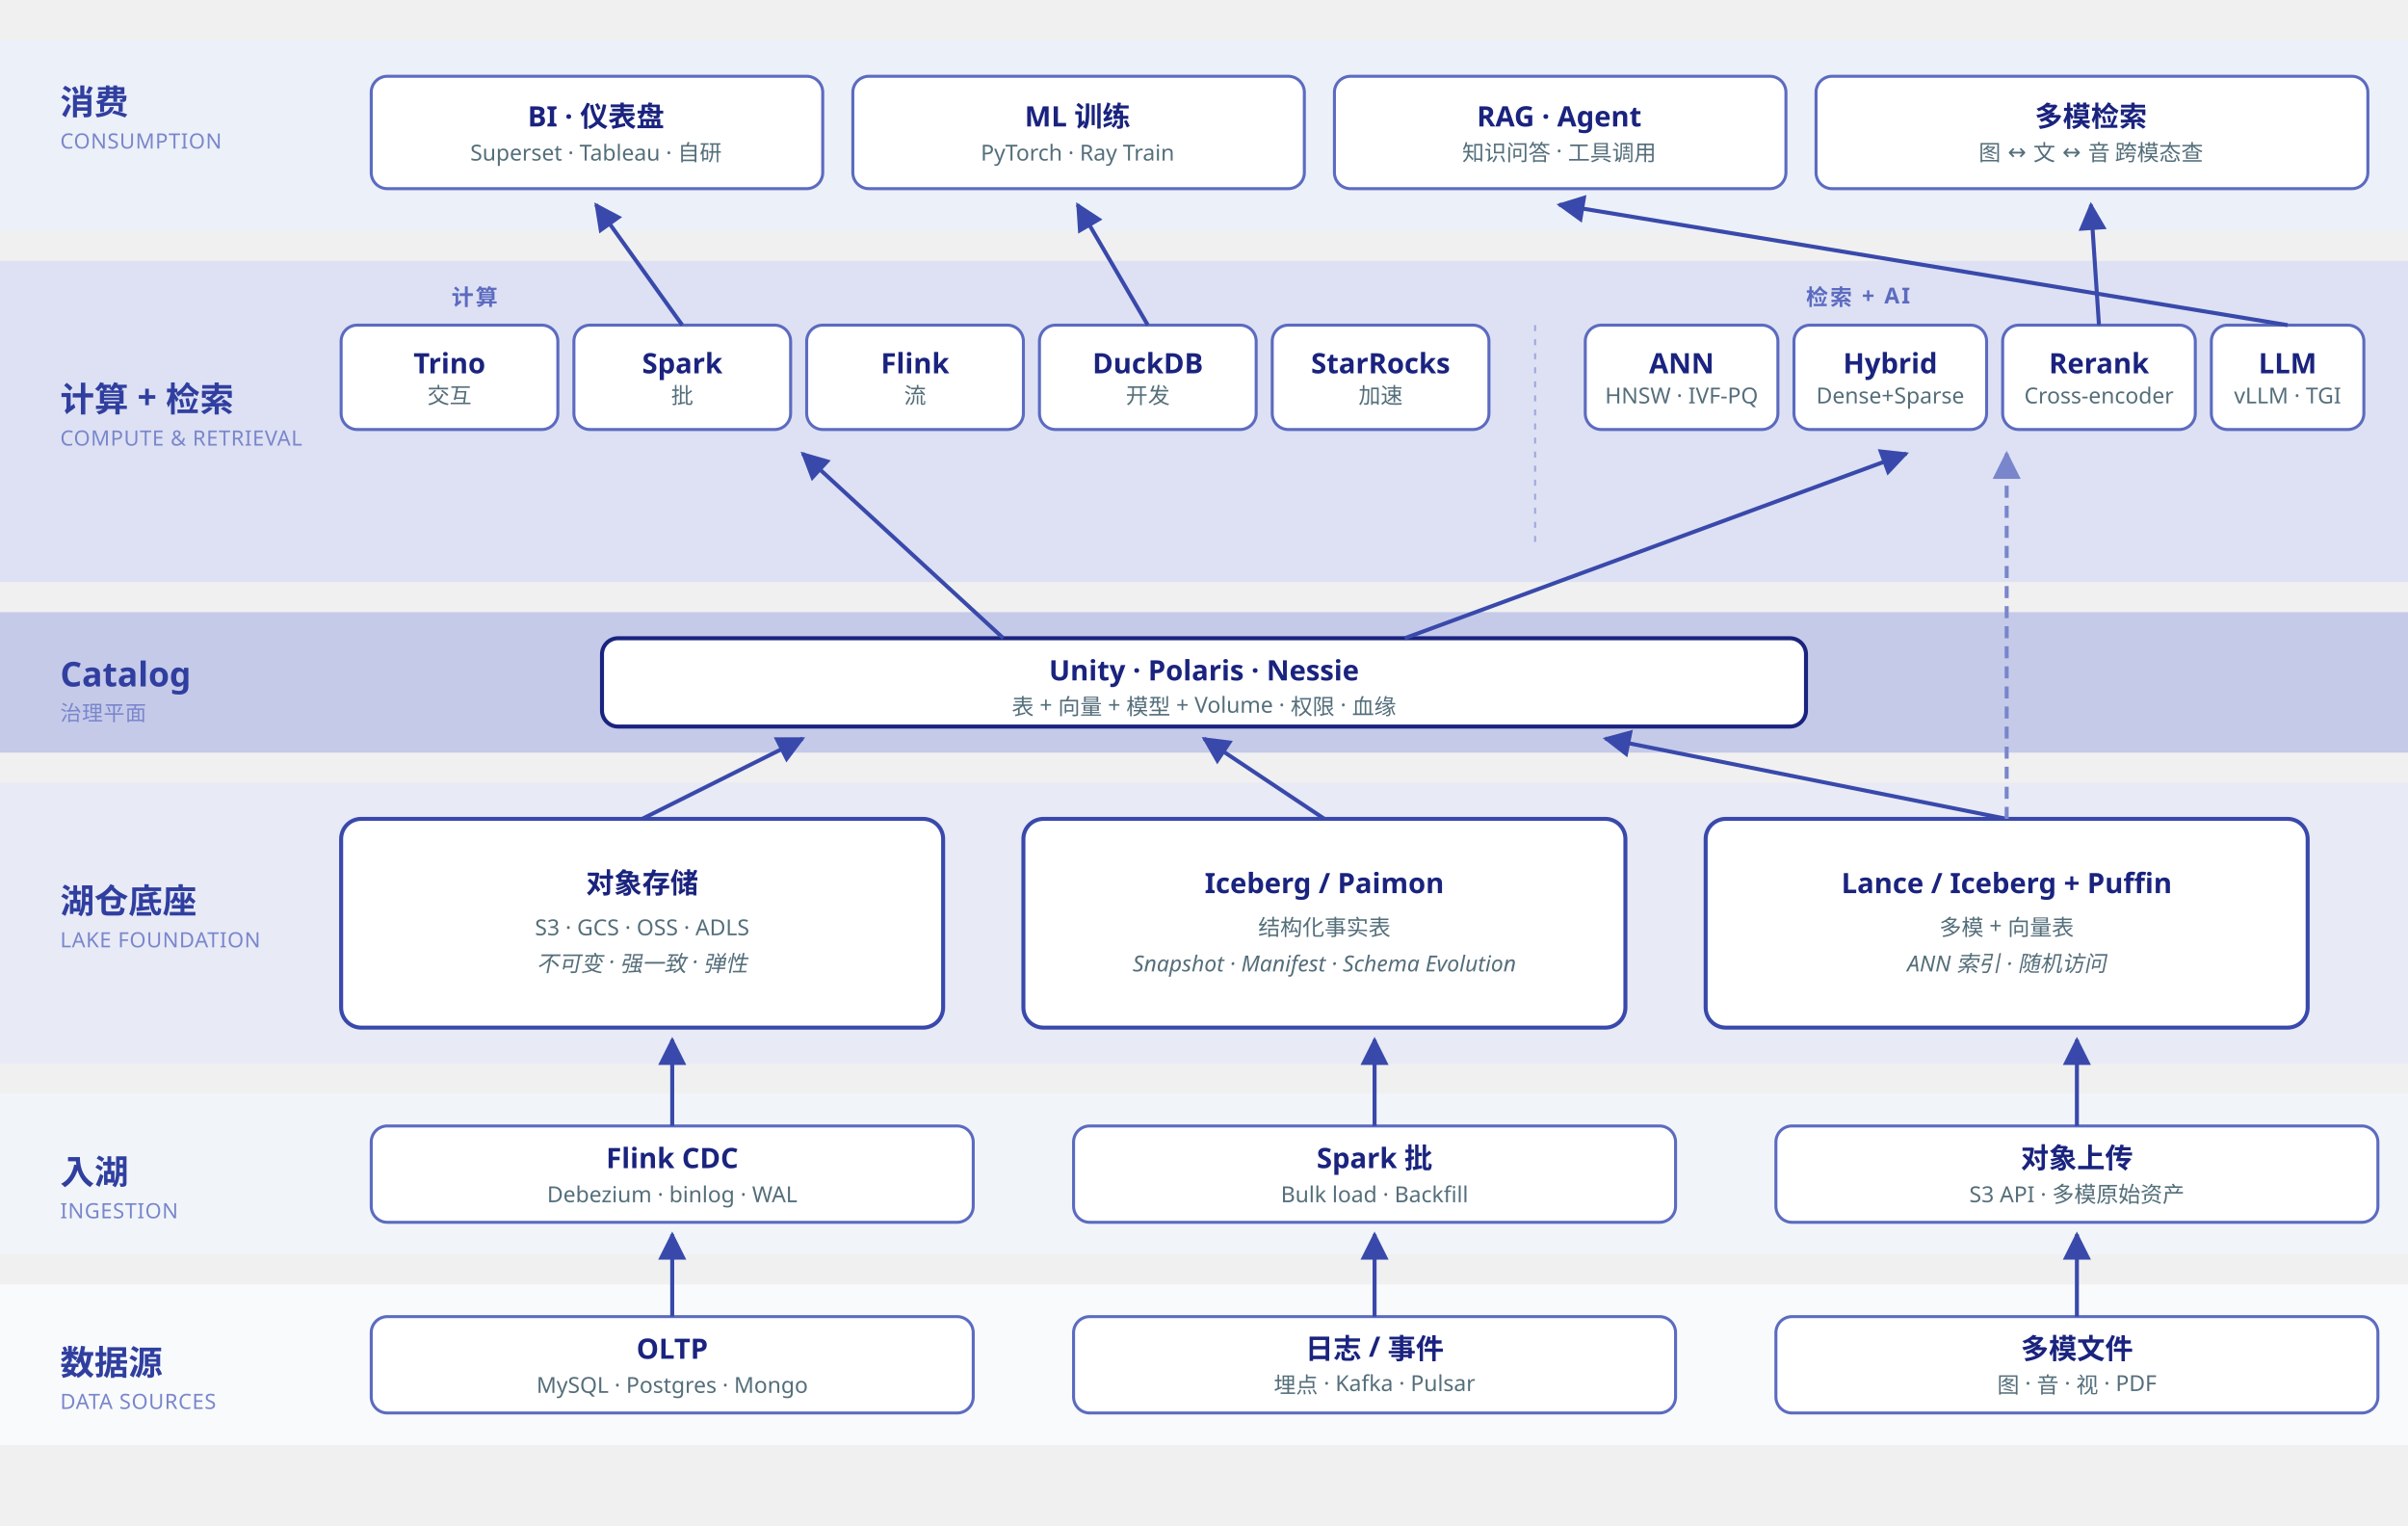
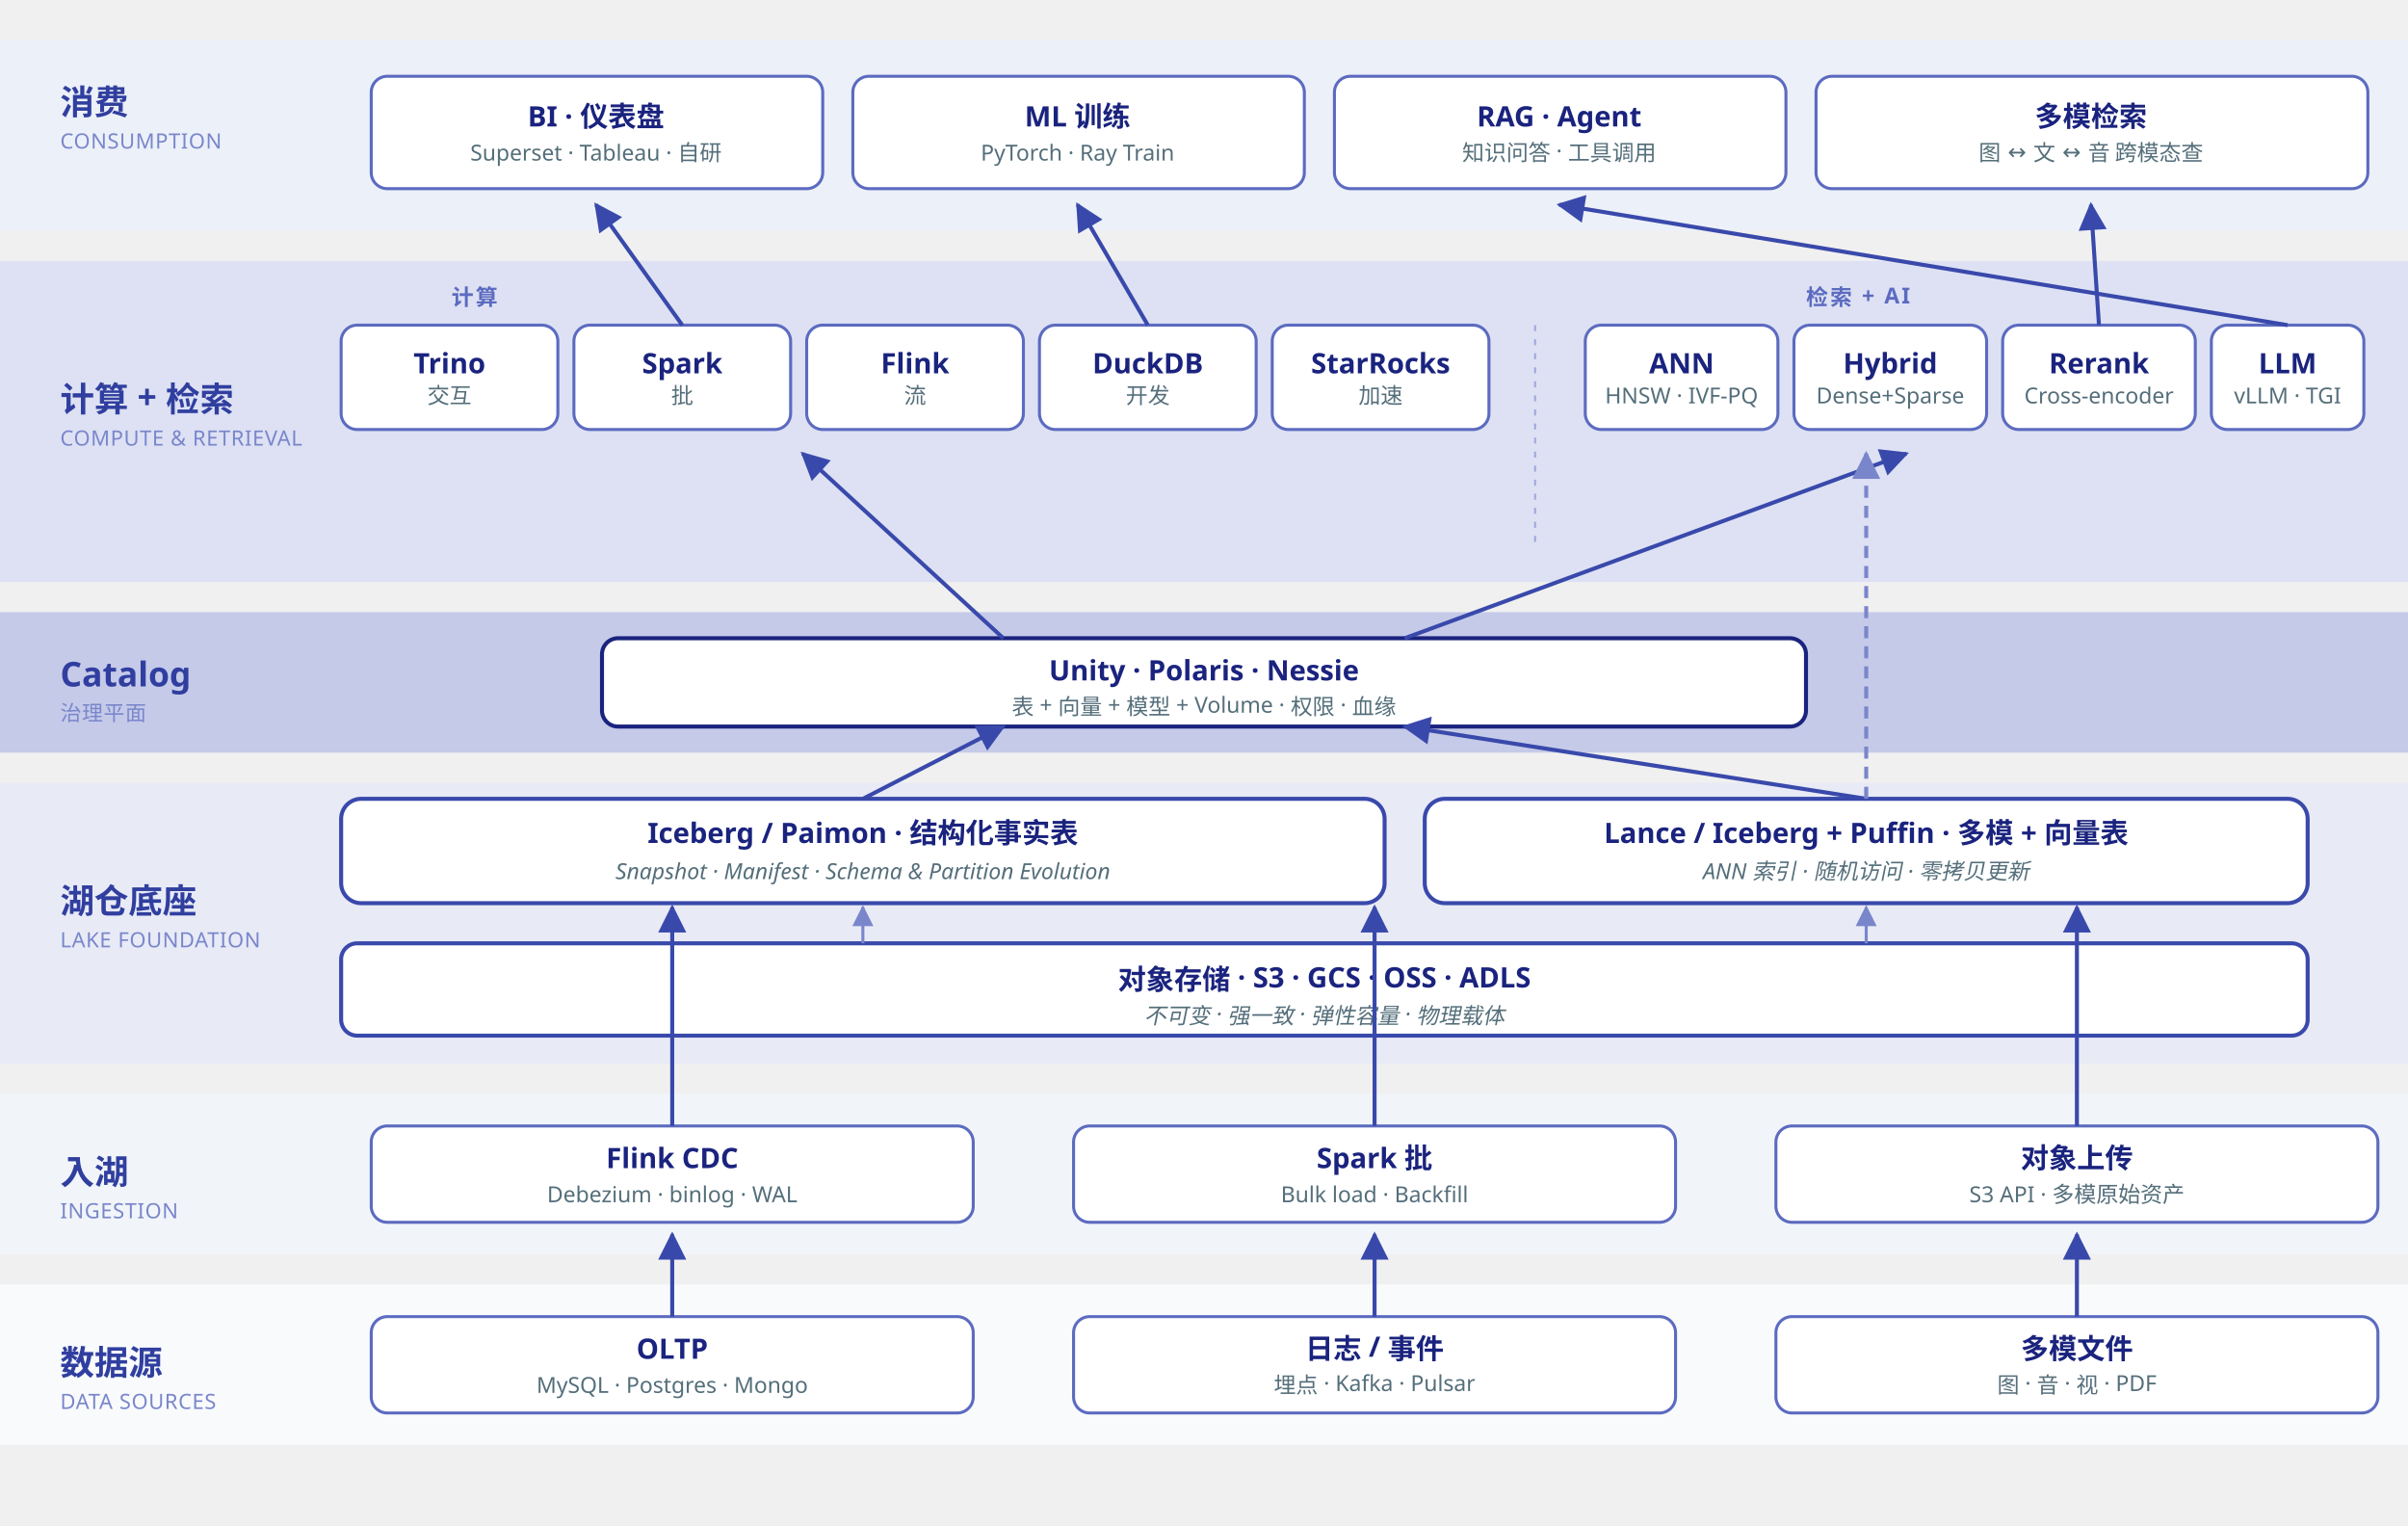
<svg xmlns="http://www.w3.org/2000/svg" viewBox="0 0 1200 760" role="img" aria-label="多模一体化湖仓整体架构">
  <defs>
    <marker id="arrow" viewBox="0 0 10 10" refX="9" refY="5" markerWidth="7" markerHeight="7" orient="auto">
      <path d="M 0 0 L 10 5 L 0 10 z" fill="#3949ab" />
    </marker>
    <marker id="arrow-alt" viewBox="0 0 10 10" refX="9" refY="5" markerWidth="7" markerHeight="7" orient="auto">
      <path d="M 0 0 L 10 5 L 0 10 z" fill="#7986cb" />
    </marker>
    <style>
      .ttl  { font-family: "Noto Sans SC","PingFang SC","Microsoft YaHei",system-ui,sans-serif; font-size: 17px; font-weight: 700; fill: #303f9f; }
      .ttls { font-family: "Noto Sans SC","PingFang SC","Microsoft YaHei",system-ui,sans-serif; font-size: 10.5px; font-weight: 400; fill: #7986cb; letter-spacing: 0.3px; }
      .nl   { font-family: "Noto Sans SC","PingFang SC","Microsoft YaHei",system-ui,sans-serif; font-size: 14px; font-weight: 600; fill: #1a237e; }
      .ns   { font-family: "Noto Sans SC","PingFang SC","Microsoft YaHei",system-ui,sans-serif; font-size: 11px; font-weight: 400; fill: #546e7a; }
      .cl   { font-family: "Noto Sans SC","PingFang SC","Microsoft YaHei",system-ui,sans-serif; font-size: 11px; font-weight: 700; fill: #5c6bc0; letter-spacing: 1px; }
    </style>
  </defs>
  <rect x="0" y="640" width="1200" height="80" fill="#f8fafc" />
  <rect x="0" y="545" width="1200" height="80" fill="#f1f5f9" />
  <rect x="0" y="390" width="1200" height="140" fill="#e8eaf6" />
  <rect x="0" y="305" width="1200" height="70" fill="#c5cae9" />
  <rect x="0" y="130" width="1200" height="160" fill="#dde1f3" />
  <rect x="0" y="20" width="1200" height="95" fill="#ecf0f8" />
  <text class="ttl" x="30" y="685">数据源</text>
  <text class="ttls" x="30" y="702">DATA SOURCES</text>
  <text class="ttl" x="30" y="590">入湖</text>
  <text class="ttls" x="30" y="607">INGESTION</text>
  <text class="ttl" x="30" y="455">湖仓底座</text>
  <text class="ttls" x="30" y="472">LAKE FOUNDATION</text>
  <text class="ttl" x="30" y="342">Catalog</text>
  <text class="ttls" x="30" y="359">治理平面</text>
  <text class="ttl" x="30" y="205">计算 + 检索</text>
  <text class="ttls" x="30" y="222">COMPUTE &amp; RETRIEVAL</text>
  <text class="ttl" x="30" y="57">消费</text>
  <text class="ttls" x="30" y="74">CONSUMPTION</text>
  <g>
    <rect x="185" y="656" width="300" height="48" rx="8" fill="#ffffff" stroke="#5c6bc0" stroke-width="1.5" />
    <text class="nl" x="335" y="677" text-anchor="middle">OLTP</text>
    <text class="ns" x="335" y="694" text-anchor="middle">MySQL · Postgres · Mongo</text>
    <rect x="535" y="656" width="300" height="48" rx="8" fill="#ffffff" stroke="#5c6bc0" stroke-width="1.5" />
    <text class="nl" x="685" y="677" text-anchor="middle">日志 / 事件</text>
    <text class="ns" x="685" y="694" text-anchor="middle">埋点 · Kafka · Pulsar</text>
    <rect x="885" y="656" width="300" height="48" rx="8" fill="#ffffff" stroke="#5c6bc0" stroke-width="1.5" />
    <text class="nl" x="1035" y="677" text-anchor="middle">多模文件</text>
    <text class="ns" x="1035" y="694" text-anchor="middle">图 · 音 · 视 · PDF</text>
  </g>
  <g>
    <rect x="185" y="561" width="300" height="48" rx="8" fill="#ffffff" stroke="#5c6bc0" stroke-width="1.5" />
    <text class="nl" x="335" y="582" text-anchor="middle">Flink CDC</text>
    <text class="ns" x="335" y="599" text-anchor="middle">Debezium · binlog · WAL</text>
    <rect x="535" y="561" width="300" height="48" rx="8" fill="#ffffff" stroke="#5c6bc0" stroke-width="1.5" />
    <text class="nl" x="685" y="582" text-anchor="middle">Spark 批</text>
    <text class="ns" x="685" y="599" text-anchor="middle">Bulk load · Backfill</text>
    <rect x="885" y="561" width="300" height="48" rx="8" fill="#ffffff" stroke="#5c6bc0" stroke-width="1.5" />
    <text class="nl" x="1035" y="582" text-anchor="middle">对象上传</text>
    <text class="ns" x="1035" y="599" text-anchor="middle">S3 API · 多模原始资产</text>
  </g>
  <g>
-     <rect x="170" y="408" width="300" height="104" rx="10" fill="#ffffff" stroke="#3949ab" stroke-width="2" />
-     <text class="nl" x="320" y="445" text-anchor="middle">对象存储</text>
-     <text class="ns" x="320" y="466" text-anchor="middle">S3 · GCS · OSS · ADLS</text>
-     <text class="ns" x="320" y="484" text-anchor="middle" font-style="italic">不可变 · 强一致 · 弹性</text>
-     <rect x="510" y="408" width="300" height="104" rx="10" fill="#ffffff" stroke="#3949ab" stroke-width="2" />
-     <text class="nl" x="660" y="445" text-anchor="middle">Iceberg / Paimon</text>
-     <text class="ns" x="660" y="466" text-anchor="middle">结构化事实表</text>
-     <text class="ns" x="660" y="484" text-anchor="middle" font-style="italic">Snapshot · Manifest · Schema Evolution</text>
-     <rect x="850" y="408" width="300" height="104" rx="10" fill="#ffffff" stroke="#3949ab" stroke-width="2" />
-     <text class="nl" x="1000" y="445" text-anchor="middle">Lance / Iceberg + Puffin</text>
-     <text class="ns" x="1000" y="466" text-anchor="middle">多模 + 向量表</text>
-     <text class="ns" x="1000" y="484" text-anchor="middle" font-style="italic">ANN 索引 · 随机访问</text>
+     <rect x="170" y="398" width="520" height="52" rx="10" fill="#ffffff" stroke="#3949ab" stroke-width="2" />
+     <text class="nl" x="430" y="420" text-anchor="middle">Iceberg / Paimon · 结构化事实表</text>
+     <text class="ns" x="430" y="438" text-anchor="middle" font-style="italic">Snapshot · Manifest · Schema &amp; Partition Evolution</text>
+     <rect x="710" y="398" width="440" height="52" rx="10" fill="#ffffff" stroke="#3949ab" stroke-width="2" />
+     <text class="nl" x="930" y="420" text-anchor="middle">Lance / Iceberg + Puffin · 多模 + 向量表</text>
+     <text class="ns" x="930" y="438" text-anchor="middle" font-style="italic">ANN 索引 · 随机访问 · 零拷贝更新</text>
+     <rect x="170" y="470" width="980" height="46" rx="8" fill="#ffffff" stroke="#3949ab" stroke-width="2" stroke-dasharray="0" />
+     <text class="nl" x="660" y="493" text-anchor="middle">对象存储 · S3 · GCS · OSS · ADLS</text>
+     <text class="ns" x="660" y="510" text-anchor="middle" font-style="italic">不可变 · 强一致 · 弹性容量 · 物理载体</text>
+     <line x1="430" y1="470" x2="430" y2="452" stroke="#7986cb" stroke-width="1.5" marker-end="url(#arrow-alt)" />
+     <line x1="930" y1="470" x2="930" y2="452" stroke="#7986cb" stroke-width="1.5" marker-end="url(#arrow-alt)" />
  </g>
  <g>
    <rect x="300" y="318" width="600" height="44" rx="8" fill="#ffffff" stroke="#1a237e" stroke-width="2" />
    <text class="nl" x="600" y="339" text-anchor="middle">Unity · Polaris · Nessie</text>
    <text class="ns" x="600" y="356" text-anchor="middle">表 + 向量 + 模型 + Volume · 权限 · 血缘</text>
  </g>
  <text class="cl" x="225" y="152">计算</text>
  <text class="cl" x="900" y="152">检索 + AI</text>
  <g>
    <rect x="170" y="162" width="108" height="52" rx="8" fill="#ffffff" stroke="#5c6bc0" stroke-width="1.5" />
    <text class="nl" x="224" y="186" text-anchor="middle">Trino</text>
    <text class="ns" x="224" y="201" text-anchor="middle">交互</text>
    <rect x="286" y="162" width="108" height="52" rx="8" fill="#ffffff" stroke="#5c6bc0" stroke-width="1.5" />
    <text class="nl" x="340" y="186" text-anchor="middle">Spark</text>
    <text class="ns" x="340" y="201" text-anchor="middle">批</text>
    <rect x="402" y="162" width="108" height="52" rx="8" fill="#ffffff" stroke="#5c6bc0" stroke-width="1.5" />
    <text class="nl" x="456" y="186" text-anchor="middle">Flink</text>
    <text class="ns" x="456" y="201" text-anchor="middle">流</text>
    <rect x="518" y="162" width="108" height="52" rx="8" fill="#ffffff" stroke="#5c6bc0" stroke-width="1.5" />
    <text class="nl" x="572" y="186" text-anchor="middle">DuckDB</text>
    <text class="ns" x="572" y="201" text-anchor="middle">开发</text>
    <rect x="634" y="162" width="108" height="52" rx="8" fill="#ffffff" stroke="#5c6bc0" stroke-width="1.5" />
    <text class="nl" x="688" y="186" text-anchor="middle">StarRocks</text>
    <text class="ns" x="688" y="201" text-anchor="middle">加速</text>
  </g>
  <line x1="765" y1="162" x2="765" y2="270" stroke="#9fa8da" stroke-width="1" stroke-dasharray="3 4" />
  <g>
    <rect x="790" y="162" width="96" height="52" rx="8" fill="#ffffff" stroke="#5c6bc0" stroke-width="1.5" />
    <text class="nl" x="838" y="186" text-anchor="middle">ANN</text>
    <text class="ns" x="838" y="201" text-anchor="middle">HNSW · IVF-PQ</text>
    <rect x="894" y="162" width="96" height="52" rx="8" fill="#ffffff" stroke="#5c6bc0" stroke-width="1.5" />
    <text class="nl" x="942" y="186" text-anchor="middle">Hybrid</text>
    <text class="ns" x="942" y="201" text-anchor="middle">Dense+Sparse</text>
    <rect x="998" y="162" width="96" height="52" rx="8" fill="#ffffff" stroke="#5c6bc0" stroke-width="1.5" />
    <text class="nl" x="1046" y="186" text-anchor="middle">Rerank</text>
    <text class="ns" x="1046" y="201" text-anchor="middle">Cross-encoder</text>
    <rect x="1102" y="162" width="76" height="52" rx="8" fill="#ffffff" stroke="#5c6bc0" stroke-width="1.5" />
    <text class="nl" x="1140" y="186" text-anchor="middle">LLM</text>
    <text class="ns" x="1140" y="201" text-anchor="middle">vLLM · TGI</text>
  </g>
  <g>
    <rect x="185" y="38" width="225" height="56" rx="8" fill="#ffffff" stroke="#5c6bc0" stroke-width="1.5" />
    <text class="nl" x="297" y="63" text-anchor="middle">BI · 仪表盘</text>
    <text class="ns" x="297" y="80" text-anchor="middle">Superset · Tableau · 自研</text>
    <rect x="425" y="38" width="225" height="56" rx="8" fill="#ffffff" stroke="#5c6bc0" stroke-width="1.5" />
    <text class="nl" x="537" y="63" text-anchor="middle">ML 训练</text>
    <text class="ns" x="537" y="80" text-anchor="middle">PyTorch · Ray Train</text>
    <rect x="665" y="38" width="225" height="56" rx="8" fill="#ffffff" stroke="#5c6bc0" stroke-width="1.5" />
    <text class="nl" x="777" y="63" text-anchor="middle">RAG · Agent</text>
    <text class="ns" x="777" y="80" text-anchor="middle">知识问答 · 工具调用</text>
    <rect x="905" y="38" width="275" height="56" rx="8" fill="#ffffff" stroke="#5c6bc0" stroke-width="1.5" />
    <text class="nl" x="1042" y="63" text-anchor="middle">多模检索</text>
    <text class="ns" x="1042" y="80" text-anchor="middle">图 ↔ 文 ↔ 音 跨模态查</text>
  </g>
  <line x1="335" y1="656" x2="335" y2="615" stroke="#3949ab" stroke-width="2" marker-end="url(#arrow)" />
  <line x1="685" y1="656" x2="685" y2="615" stroke="#3949ab" stroke-width="2" marker-end="url(#arrow)" />
  <line x1="1035" y1="656" x2="1035" y2="615" stroke="#3949ab" stroke-width="2" marker-end="url(#arrow)" />
-   <line x1="335" y1="561" x2="335" y2="518" stroke="#3949ab" stroke-width="2" marker-end="url(#arrow)" />
-   <line x1="685" y1="561" x2="685" y2="518" stroke="#3949ab" stroke-width="2" marker-end="url(#arrow)" />
-   <line x1="1035" y1="561" x2="1035" y2="518" stroke="#3949ab" stroke-width="2" marker-end="url(#arrow)" />
-   <line x1="320" y1="408" x2="400" y2="368" stroke="#3949ab" stroke-width="2" marker-end="url(#arrow)" />
-   <line x1="660" y1="408" x2="600" y2="368" stroke="#3949ab" stroke-width="2" marker-end="url(#arrow)" />
-   <line x1="1000" y1="408" x2="800" y2="368" stroke="#3949ab" stroke-width="2" marker-end="url(#arrow)" />
+   <line x1="335" y1="561" x2="335" y2="452" stroke="#3949ab" stroke-width="2" marker-end="url(#arrow)" />
+   <line x1="685" y1="561" x2="685" y2="452" stroke="#3949ab" stroke-width="2" marker-end="url(#arrow)" />
+   <line x1="1035" y1="561" x2="1035" y2="452" stroke="#3949ab" stroke-width="2" marker-end="url(#arrow)" />
+   <line x1="430" y1="398" x2="500" y2="362" stroke="#3949ab" stroke-width="2" marker-end="url(#arrow)" />
+   <line x1="930" y1="398" x2="700" y2="362" stroke="#3949ab" stroke-width="2" marker-end="url(#arrow)" />
  <line x1="500" y1="318" x2="400" y2="226" stroke="#3949ab" stroke-width="2" marker-end="url(#arrow)" />
  <line x1="700" y1="318" x2="950" y2="226" stroke="#3949ab" stroke-width="2" marker-end="url(#arrow)" />
-   <line x1="1000" y1="408" x2="1000" y2="226" stroke="#7986cb" stroke-width="2" stroke-dasharray="6 4" marker-end="url(#arrow-alt)" />
+   <line x1="930" y1="398" x2="930" y2="226" stroke="#7986cb" stroke-width="2" stroke-dasharray="6 4" marker-end="url(#arrow-alt)" />
  <line x1="340" y1="162" x2="297" y2="102" stroke="#3949ab" stroke-width="2" marker-end="url(#arrow)" />
  <line x1="572" y1="162" x2="537" y2="102" stroke="#3949ab" stroke-width="2" marker-end="url(#arrow)" />
  <line x1="1140" y1="162" x2="777" y2="102" stroke="#3949ab" stroke-width="2" marker-end="url(#arrow)" />
  <line x1="1046" y1="162" x2="1042" y2="102" stroke="#3949ab" stroke-width="2" marker-end="url(#arrow)" />
</svg>
